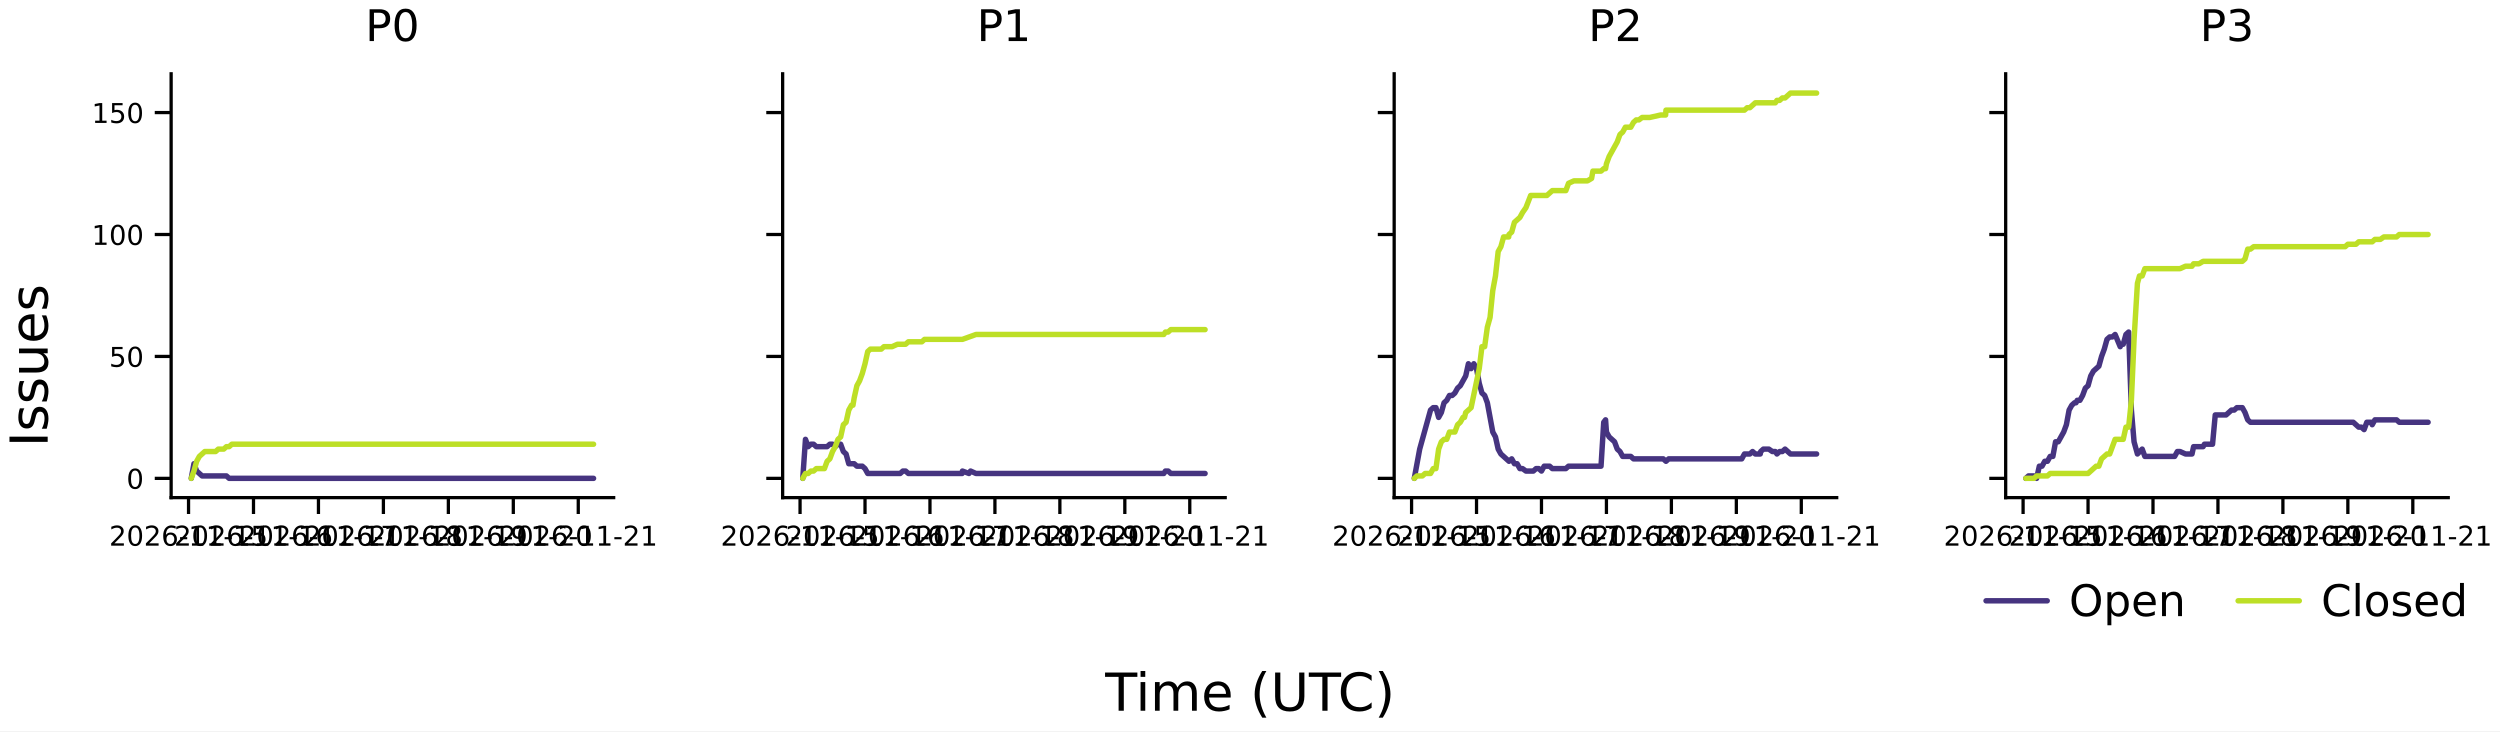
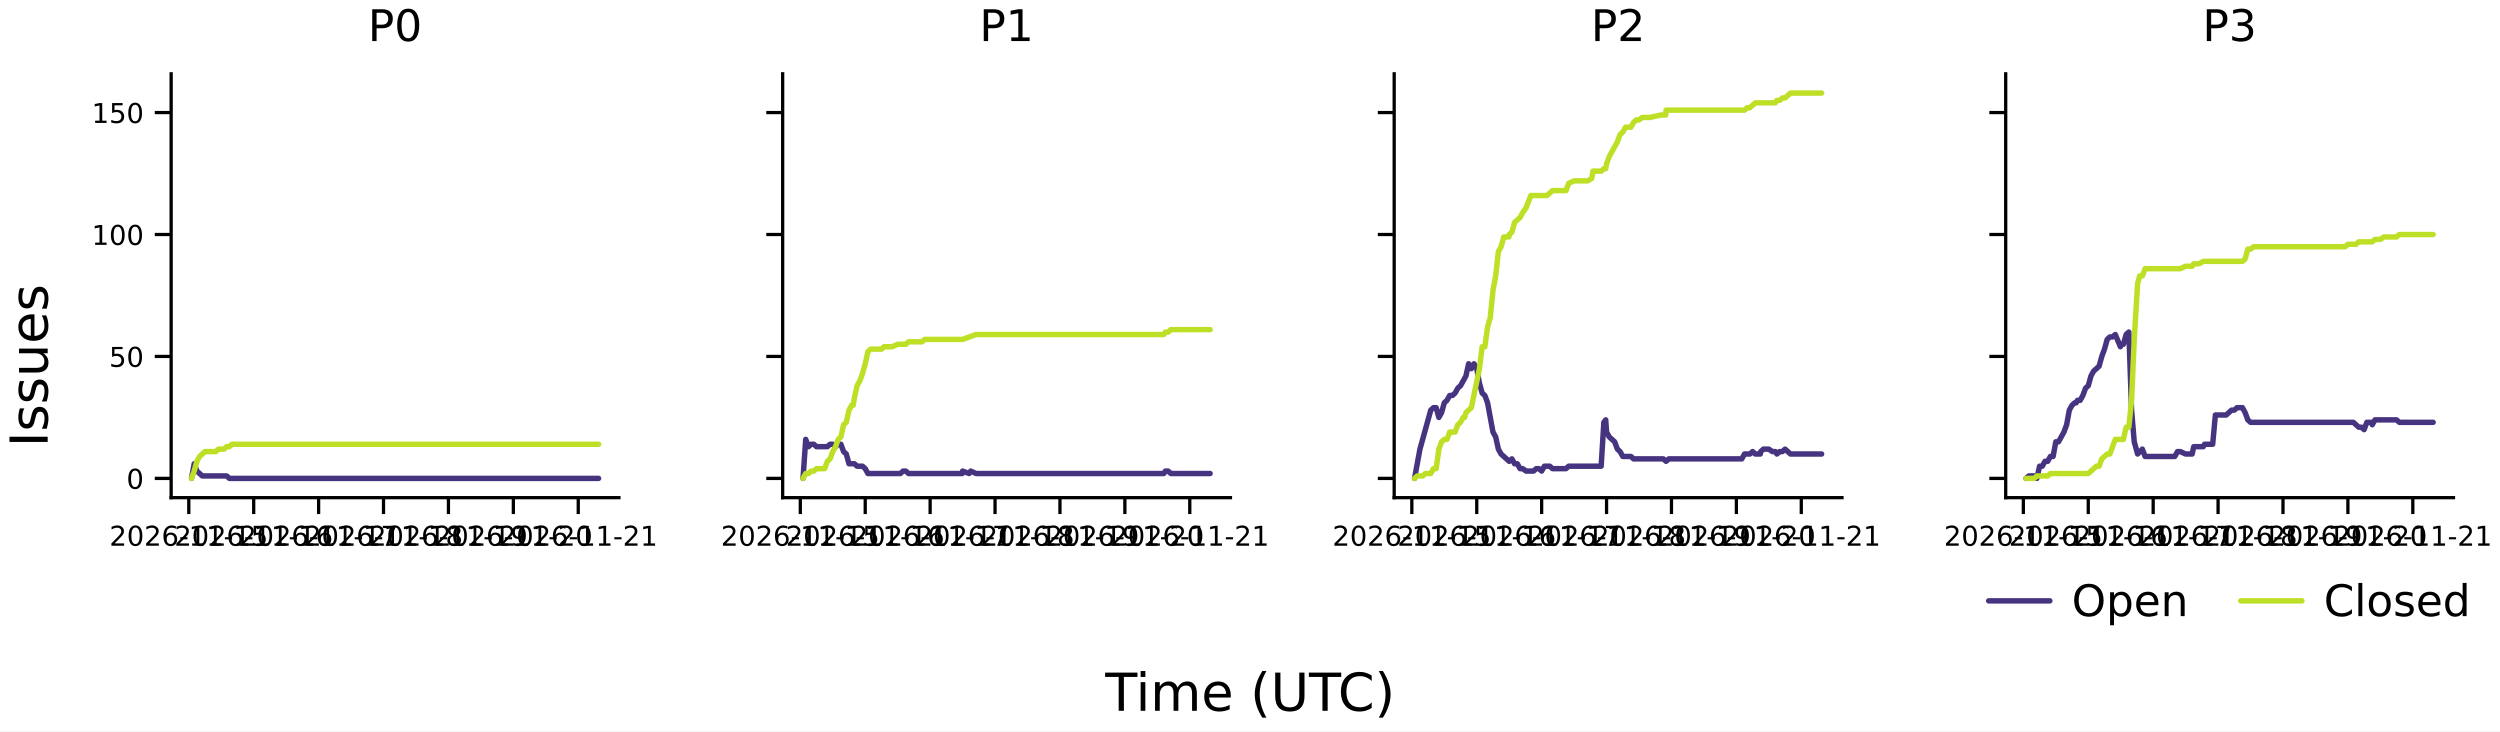
- <svg xmlns="http://www.w3.org/2000/svg" xmlns:xlink="http://www.w3.org/1999/xlink" width="457.89pt" height="133.92pt" viewBox="0 0 457.89 133.92" version="1.1">
+ <svg xmlns="http://www.w3.org/2000/svg" xmlns:xlink="http://www.w3.org/1999/xlink" width="457.856pt" height="133.92pt" viewBox="0 0 457.856 133.92" version="1.1">
  <defs>
    <style type="text/css">*{stroke-linejoin: round; stroke-linecap: butt}</style>
  </defs>
  <g id="figure_1">
    <g id="patch_1">
-       <path d="M 0 133.92  L 457.89 133.92  L 457.89 0  L 0 0  z " style="fill: #ffffff" />
+       <path d="M 0 133.92  L 457.856 133.92  L 457.856 0  L 0 0  z " style="fill: #ffffff" />
    </g>
    <g id="axes_1">
      <g id="patch_2">
-         <path d="M 31.344 91.143  L 112.397 91.143  L 112.397 13.518  L 31.344 13.518  z " style="fill: #ffffff" />
+         <path d="M 31.344 91.143  L 113.353 91.143  L 113.353 13.518  L 31.344 13.518  z " style="fill: #ffffff" />
      </g>
      <g id="matplotlib.axis_1">
        <g id="xtick_1">
          <g id="line2d_1">
            <defs>
-               <path id="mbf2e4c38ec" d="M 0 0  L 0 3  " style="stroke: #000000; stroke-width: 0.6" />
+               <path id="mbfc585e340" d="M 0 0  L 0 3  " style="stroke: #000000; stroke-width: 0.6" />
            </defs>
            <g>
-               <use xlink:href="#mbf2e4c38ec" x="34.532" y="91.143" style="stroke: #000000; stroke-width: 0.6" />
+               <use xlink:href="#mbfc585e340" x="34.576" y="91.143" style="stroke: #000000; stroke-width: 0.6" />
            </g>
          </g>
          <g id="text_1">
-             <text style="font-size: 5px; font-family: 'DejaVu Sans', sans-serif; text-anchor: middle" x="34.532" y="99.942" transform="rotate(-0 34.5323 99.94197)">2026-11-15</text>
+             <text style="font-size: 5px; font-family: 'DejaVu Sans', sans-serif; text-anchor: middle" x="34.576" y="99.942" transform="rotate(-0 34.57613 99.94197)">2026-11-15</text>
          </g>
        </g>
        <g id="xtick_2">
          <g id="line2d_2">
            <g>
-               <use xlink:href="#mbf2e4c38ec" x="46.429" y="91.143" style="stroke: #000000; stroke-width: 0.6" />
+               <use xlink:href="#mbfc585e340" x="46.464" y="91.143" style="stroke: #000000; stroke-width: 0.6" />
            </g>
          </g>
          <g id="text_2">
-             <text style="font-size: 5px; font-family: 'DejaVu Sans', sans-serif; text-anchor: middle" x="46.429" y="99.942" transform="rotate(-0 46.42893 99.94197)">2026-11-16</text>
+             <text style="font-size: 5px; font-family: 'DejaVu Sans', sans-serif; text-anchor: middle" x="46.464" y="99.942" transform="rotate(-0 46.46382 99.94197)">2026-11-16</text>
          </g>
        </g>
        <g id="xtick_3">
          <g id="line2d_3">
            <g>
-               <use xlink:href="#mbf2e4c38ec" x="58.326" y="91.143" style="stroke: #000000; stroke-width: 0.6" />
+               <use xlink:href="#mbfc585e340" x="58.352" y="91.143" style="stroke: #000000; stroke-width: 0.6" />
            </g>
          </g>
          <g id="text_3">
-             <text style="font-size: 5px; font-family: 'DejaVu Sans', sans-serif; text-anchor: middle" x="58.326" y="99.942" transform="rotate(-0 58.32556 99.94197)">2026-11-17</text>
+             <text style="font-size: 5px; font-family: 'DejaVu Sans', sans-serif; text-anchor: middle" x="58.352" y="99.942" transform="rotate(-0 58.35151 99.94197)">2026-11-17</text>
          </g>
        </g>
        <g id="xtick_4">
          <g id="line2d_4">
            <g>
-               <use xlink:href="#mbf2e4c38ec" x="70.222" y="91.143" style="stroke: #000000; stroke-width: 0.6" />
+               <use xlink:href="#mbfc585e340" x="70.239" y="91.143" style="stroke: #000000; stroke-width: 0.6" />
            </g>
          </g>
          <g id="text_4">
-             <text style="font-size: 5px; font-family: 'DejaVu Sans', sans-serif; text-anchor: middle" x="70.222" y="99.942" transform="rotate(-0 70.2222 99.94197)">2026-11-18</text>
+             <text style="font-size: 5px; font-family: 'DejaVu Sans', sans-serif; text-anchor: middle" x="70.239" y="99.942" transform="rotate(-0 70.23921 99.94197)">2026-11-18</text>
          </g>
        </g>
        <g id="xtick_5">
          <g id="line2d_5">
            <g>
-               <use xlink:href="#mbf2e4c38ec" x="82.119" y="91.143" style="stroke: #000000; stroke-width: 0.6" />
+               <use xlink:href="#mbfc585e340" x="82.127" y="91.143" style="stroke: #000000; stroke-width: 0.6" />
            </g>
          </g>
          <g id="text_5">
-             <text style="font-size: 5px; font-family: 'DejaVu Sans', sans-serif; text-anchor: middle" x="82.119" y="99.942" transform="rotate(-0 82.11883 99.94197)">2026-11-19</text>
+             <text style="font-size: 5px; font-family: 'DejaVu Sans', sans-serif; text-anchor: middle" x="82.127" y="99.942" transform="rotate(-0 82.1269 99.94197)">2026-11-19</text>
          </g>
        </g>
        <g id="xtick_6">
          <g id="line2d_6">
            <g>
-               <use xlink:href="#mbf2e4c38ec" x="94.015" y="91.143" style="stroke: #000000; stroke-width: 0.6" />
+               <use xlink:href="#mbfc585e340" x="94.015" y="91.143" style="stroke: #000000; stroke-width: 0.6" />
            </g>
          </g>
          <g id="text_6">
-             <text style="font-size: 5px; font-family: 'DejaVu Sans', sans-serif; text-anchor: middle" x="94.015" y="99.942" transform="rotate(-0 94.01547 99.94197)">2026-11-20</text>
+             <text style="font-size: 5px; font-family: 'DejaVu Sans', sans-serif; text-anchor: middle" x="94.015" y="99.942" transform="rotate(-0 94.01459 99.94197)">2026-11-20</text>
          </g>
        </g>
        <g id="xtick_7">
          <g id="line2d_7">
            <g>
-               <use xlink:href="#mbf2e4c38ec" x="105.912" y="91.143" style="stroke: #000000; stroke-width: 0.6" />
+               <use xlink:href="#mbfc585e340" x="105.902" y="91.143" style="stroke: #000000; stroke-width: 0.6" />
            </g>
          </g>
          <g id="text_7">
-             <text style="font-size: 5px; font-family: 'DejaVu Sans', sans-serif; text-anchor: middle" x="105.912" y="99.942" transform="rotate(-0 105.9121 99.94197)">2026-11-21</text>
+             <text style="font-size: 5px; font-family: 'DejaVu Sans', sans-serif; text-anchor: middle" x="105.902" y="99.942" transform="rotate(-0 105.9023 99.94197)">2026-11-21</text>
          </g>
        </g>
      </g>
      <g id="matplotlib.axis_2">
        <g id="ytick_1">
          <g id="line2d_8">
            <defs>
-               <path id="mf70bb15c49" d="M 0 0  L -3 0  " style="stroke: #000000; stroke-width: 0.6" />
+               <path id="m267199e715" d="M 0 0  L -3 0  " style="stroke: #000000; stroke-width: 0.6" />
            </defs>
            <g>
-               <use xlink:href="#mf70bb15c49" x="31.344" y="87.615" style="stroke: #000000; stroke-width: 0.6" />
+               <use xlink:href="#m267199e715" x="31.344" y="87.615" style="stroke: #000000; stroke-width: 0.6" />
            </g>
          </g>
          <g id="text_8">
            <text style="font-size: 5px; font-family: 'DejaVu Sans', sans-serif; text-anchor: end" x="26.344" y="89.514" transform="rotate(-0 26.34375 89.51415)">0</text>
          </g>
        </g>
        <g id="ytick_2">
          <g id="line2d_9">
            <g>
-               <use xlink:href="#mf70bb15c49" x="31.344" y="65.283" style="stroke: #000000; stroke-width: 0.6" />
+               <use xlink:href="#m267199e715" x="31.344" y="65.283" style="stroke: #000000; stroke-width: 0.6" />
            </g>
          </g>
          <g id="text_9">
            <text style="font-size: 5px; font-family: 'DejaVu Sans', sans-serif; text-anchor: end" x="26.344" y="67.182" transform="rotate(-0 26.34375 67.18244)">50</text>
          </g>
        </g>
        <g id="ytick_3">
          <g id="line2d_10">
            <g>
-               <use xlink:href="#mf70bb15c49" x="31.344" y="42.951" style="stroke: #000000; stroke-width: 0.6" />
+               <use xlink:href="#m267199e715" x="31.344" y="42.951" style="stroke: #000000; stroke-width: 0.6" />
            </g>
          </g>
          <g id="text_10">
            <text style="font-size: 5px; font-family: 'DejaVu Sans', sans-serif; text-anchor: end" x="26.344" y="44.851" transform="rotate(-0 26.34375 44.85073)">100</text>
          </g>
        </g>
        <g id="ytick_4">
          <g id="line2d_11">
            <g>
-               <use xlink:href="#mf70bb15c49" x="31.344" y="20.62" style="stroke: #000000; stroke-width: 0.6" />
+               <use xlink:href="#m267199e715" x="31.344" y="20.62" style="stroke: #000000; stroke-width: 0.6" />
            </g>
          </g>
          <g id="text_11">
            <text style="font-size: 5px; font-family: 'DejaVu Sans', sans-serif; text-anchor: end" x="26.344" y="22.519" transform="rotate(-0 26.34375 22.51902)">150</text>
          </g>
        </g>
      </g>
      <g id="line2d_12">
-         <path d="M 35.028 87.615  L 35.524 84.935  L 36.019 86.275  L 37.011 87.168  L 41.472 87.168  L 41.968 87.615  L 108.713 87.615  L 108.713 87.615  " clip-path="url(#pccefc25ef9)" style="fill: none; stroke: #463480; stroke-linecap: round" />
+         <path d="M 35.071 87.615  L 35.567 84.935  L 36.062 86.275  L 37.053 87.168  L 41.511 87.168  L 42.006 87.615  L 109.625 87.615  L 109.625 87.615  " clip-path="url(#pee5cbfc343)" style="fill: none; stroke: #463480; stroke-linecap: round" />
      </g>
      <g id="line2d_13">
-         <path d="M 35.028 87.615  L 35.524 86.275  L 36.019 84.488  L 36.515 83.595  L 37.506 82.702  L 39.489 82.702  L 39.985 82.255  L 40.976 82.255  L 41.472 81.808  L 41.968 81.808  L 42.463 81.362  L 108.713 81.362  L 108.713 81.362  " clip-path="url(#pccefc25ef9)" style="fill: none; stroke: #bddf26; stroke-linecap: round" />
+         <path d="M 35.071 87.615  L 35.567 86.275  L 36.062 84.488  L 36.557 83.595  L 37.548 82.702  L 39.529 82.702  L 40.025 82.255  L 41.015 82.255  L 41.511 81.808  L 42.006 81.808  L 42.501 81.362  L 109.625 81.362  L 109.625 81.362  " clip-path="url(#pee5cbfc343)" style="fill: none; stroke: #bddf26; stroke-linecap: round" />
      </g>
      <g id="patch_3">
        <path d="M 31.344 91.143  L 31.344 13.518  " style="fill: none; stroke: #000000; stroke-width: 0.6; stroke-linejoin: miter; stroke-linecap: square" />
      </g>
      <g id="patch_4">
-         <path d="M 31.344 91.143  L 112.397 91.143  " style="fill: none; stroke: #000000; stroke-width: 0.6; stroke-linejoin: miter; stroke-linecap: square" />
+         <path d="M 31.344 91.143  L 113.353 91.143  " style="fill: none; stroke: #000000; stroke-width: 0.6; stroke-linejoin: miter; stroke-linecap: square" />
      </g>
      <g id="text_12">
-         <text style="font-size: 8px; font-family: 'DejaVu Sans', sans-serif; text-anchor: middle" x="71.87" y="7.518" transform="rotate(-0 71.87038 7.518125)">P0</text>
+         <text style="font-size: 8px; font-family: 'DejaVu Sans', sans-serif; text-anchor: middle" x="72.348" y="7.518" transform="rotate(-0 72.34845 7.518125)">P0</text>
      </g>
    </g>
    <g id="axes_2">
      <g id="patch_5">
-         <path d="M 143.347 91.143  L 224.4 91.143  L 224.4 13.518  L 143.347 13.518  z " style="fill: #ffffff" />
+         <path d="M 143.339 91.143  L 225.348 91.143  L 225.348 13.518  L 143.339 13.518  z " style="fill: #ffffff" />
      </g>
      <g id="matplotlib.axis_3">
        <g id="xtick_8">
          <g id="line2d_14">
            <g>
-               <use xlink:href="#mbf2e4c38ec" x="146.535" y="91.143" style="stroke: #000000; stroke-width: 0.6" />
+               <use xlink:href="#mbfc585e340" x="146.571" y="91.143" style="stroke: #000000; stroke-width: 0.6" />
            </g>
          </g>
          <g id="text_13">
-             <text style="font-size: 5px; font-family: 'DejaVu Sans', sans-serif; text-anchor: middle" x="146.535" y="99.942" transform="rotate(-0 146.5352 99.94197)">2026-11-15</text>
+             <text style="font-size: 5px; font-family: 'DejaVu Sans', sans-serif; text-anchor: middle" x="146.571" y="99.942" transform="rotate(-0 146.5712 99.94197)">2026-11-15</text>
          </g>
        </g>
        <g id="xtick_9">
          <g id="line2d_15">
            <g>
-               <use xlink:href="#mbf2e4c38ec" x="158.432" y="91.143" style="stroke: #000000; stroke-width: 0.6" />
+               <use xlink:href="#mbfc585e340" x="158.459" y="91.143" style="stroke: #000000; stroke-width: 0.6" />
            </g>
          </g>
          <g id="text_14">
-             <text style="font-size: 5px; font-family: 'DejaVu Sans', sans-serif; text-anchor: middle" x="158.432" y="99.942" transform="rotate(-0 158.4318 99.94197)">2026-11-16</text>
+             <text style="font-size: 5px; font-family: 'DejaVu Sans', sans-serif; text-anchor: middle" x="158.459" y="99.942" transform="rotate(-0 158.4589 99.94197)">2026-11-16</text>
          </g>
        </g>
        <g id="xtick_10">
          <g id="line2d_16">
            <g>
-               <use xlink:href="#mbf2e4c38ec" x="170.328" y="91.143" style="stroke: #000000; stroke-width: 0.6" />
+               <use xlink:href="#mbfc585e340" x="170.347" y="91.143" style="stroke: #000000; stroke-width: 0.6" />
            </g>
          </g>
          <g id="text_15">
-             <text style="font-size: 5px; font-family: 'DejaVu Sans', sans-serif; text-anchor: middle" x="170.328" y="99.942" transform="rotate(-0 170.3284 99.94197)">2026-11-17</text>
+             <text style="font-size: 5px; font-family: 'DejaVu Sans', sans-serif; text-anchor: middle" x="170.347" y="99.942" transform="rotate(-0 170.3466 99.94197)">2026-11-17</text>
          </g>
        </g>
        <g id="xtick_11">
          <g id="line2d_17">
            <g>
-               <use xlink:href="#mbf2e4c38ec" x="182.225" y="91.143" style="stroke: #000000; stroke-width: 0.6" />
+               <use xlink:href="#mbfc585e340" x="182.234" y="91.143" style="stroke: #000000; stroke-width: 0.6" />
            </g>
          </g>
          <g id="text_16">
-             <text style="font-size: 5px; font-family: 'DejaVu Sans', sans-serif; text-anchor: middle" x="182.225" y="99.942" transform="rotate(-0 182.2251 99.94197)">2026-11-18</text>
+             <text style="font-size: 5px; font-family: 'DejaVu Sans', sans-serif; text-anchor: middle" x="182.234" y="99.942" transform="rotate(-0 182.2343 99.94197)">2026-11-18</text>
          </g>
        </g>
        <g id="xtick_12">
          <g id="line2d_18">
            <g>
-               <use xlink:href="#mbf2e4c38ec" x="194.122" y="91.143" style="stroke: #000000; stroke-width: 0.6" />
+               <use xlink:href="#mbfc585e340" x="194.122" y="91.143" style="stroke: #000000; stroke-width: 0.6" />
            </g>
          </g>
          <g id="text_17">
-             <text style="font-size: 5px; font-family: 'DejaVu Sans', sans-serif; text-anchor: middle" x="194.122" y="99.942" transform="rotate(-0 194.1217 99.94197)">2026-11-19</text>
+             <text style="font-size: 5px; font-family: 'DejaVu Sans', sans-serif; text-anchor: middle" x="194.122" y="99.942" transform="rotate(-0 194.122 99.94197)">2026-11-19</text>
          </g>
        </g>
        <g id="xtick_13">
          <g id="line2d_19">
            <g>
-               <use xlink:href="#mbf2e4c38ec" x="206.018" y="91.143" style="stroke: #000000; stroke-width: 0.6" />
+               <use xlink:href="#mbfc585e340" x="206.01" y="91.143" style="stroke: #000000; stroke-width: 0.6" />
            </g>
          </g>
          <g id="text_18">
-             <text style="font-size: 5px; font-family: 'DejaVu Sans', sans-serif; text-anchor: middle" x="206.018" y="99.942" transform="rotate(-0 206.0183 99.94197)">2026-11-20</text>
+             <text style="font-size: 5px; font-family: 'DejaVu Sans', sans-serif; text-anchor: middle" x="206.01" y="99.942" transform="rotate(-0 206.0097 99.94197)">2026-11-20</text>
          </g>
        </g>
        <g id="xtick_14">
          <g id="line2d_20">
            <g>
-               <use xlink:href="#mbf2e4c38ec" x="217.915" y="91.143" style="stroke: #000000; stroke-width: 0.6" />
+               <use xlink:href="#mbfc585e340" x="217.897" y="91.143" style="stroke: #000000; stroke-width: 0.6" />
            </g>
          </g>
          <g id="text_19">
-             <text style="font-size: 5px; font-family: 'DejaVu Sans', sans-serif; text-anchor: middle" x="217.915" y="99.942" transform="rotate(-0 217.915 99.94197)">2026-11-21</text>
+             <text style="font-size: 5px; font-family: 'DejaVu Sans', sans-serif; text-anchor: middle" x="217.897" y="99.942" transform="rotate(-0 217.8974 99.94197)">2026-11-21</text>
          </g>
        </g>
      </g>
      <g id="matplotlib.axis_4">
        <g id="ytick_5">
          <g id="line2d_21">
            <g>
-               <use xlink:href="#mf70bb15c49" x="143.347" y="87.615" style="stroke: #000000; stroke-width: 0.6" />
+               <use xlink:href="#m267199e715" x="143.339" y="87.615" style="stroke: #000000; stroke-width: 0.6" />
            </g>
          </g>
        </g>
        <g id="ytick_6">
          <g id="line2d_22">
            <g>
-               <use xlink:href="#mf70bb15c49" x="143.347" y="65.283" style="stroke: #000000; stroke-width: 0.6" />
+               <use xlink:href="#m267199e715" x="143.339" y="65.283" style="stroke: #000000; stroke-width: 0.6" />
            </g>
          </g>
        </g>
        <g id="ytick_7">
          <g id="line2d_23">
            <g>
-               <use xlink:href="#mf70bb15c49" x="143.347" y="42.951" style="stroke: #000000; stroke-width: 0.6" />
+               <use xlink:href="#m267199e715" x="143.339" y="42.951" style="stroke: #000000; stroke-width: 0.6" />
            </g>
          </g>
        </g>
        <g id="ytick_8">
          <g id="line2d_24">
            <g>
-               <use xlink:href="#mf70bb15c49" x="143.347" y="20.62" style="stroke: #000000; stroke-width: 0.6" />
+               <use xlink:href="#m267199e715" x="143.339" y="20.62" style="stroke: #000000; stroke-width: 0.6" />
            </g>
          </g>
        </g>
      </g>
      <g id="line2d_25">
-         <path d="M 147.031 87.615  L 147.527 80.469  L 148.022 81.808  L 148.518 81.362  L 149.014 81.362  L 149.509 81.808  L 151.492 81.808  L 151.988 81.362  L 152.483 81.362  L 152.979 81.808  L 153.475 81.362  L 153.971 81.362  L 154.466 82.702  L 154.962 83.148  L 155.458 84.935  L 156.449 84.935  L 156.945 85.382  L 157.936 85.382  L 158.432 85.828  L 158.928 86.721  L 164.876 86.721  L 165.372 86.275  L 165.867 86.275  L 166.371 86.721  L 176.219 86.721  L 176.277 86.275  L 177.475 86.721  L 177.764 86.275  L 178.755 86.721  L 213.156 86.721  L 213.454 86.275  L 213.949 86.275  L 214.445 86.721  L 220.716 86.721  L 220.716 86.721  " clip-path="url(#pcc3d570d93)" style="fill: none; stroke: #463480; stroke-linecap: round" />
+         <path d="M 147.067 87.615  L 147.562 80.469  L 148.057 81.808  L 148.552 81.362  L 149.048 81.362  L 149.543 81.808  L 151.524 81.808  L 152.02 81.362  L 152.515 81.362  L 153.01 81.808  L 153.506 81.362  L 154.001 81.362  L 154.496 82.702  L 154.992 83.148  L 155.487 84.935  L 156.478 84.935  L 156.973 85.382  L 157.964 85.382  L 158.459 85.828  L 158.954 86.721  L 164.898 86.721  L 165.393 86.275  L 165.889 86.275  L 166.392 86.721  L 176.233 86.721  L 176.29 86.275  L 177.487 86.721  L 177.776 86.275  L 178.767 86.721  L 213.142 86.721  L 213.439 86.275  L 213.935 86.275  L 214.43 86.721  L 221.621 86.721  L 221.621 86.721  " clip-path="url(#p08876ff155)" style="fill: none; stroke: #463480; stroke-linecap: round" />
      </g>
      <g id="line2d_26">
-         <path d="M 147.031 87.615  L 147.527 86.721  L 148.022 86.721  L 148.518 86.275  L 149.014 86.275  L 149.509 85.828  L 150.996 85.828  L 151.492 84.488  L 151.988 84.042  L 152.483 82.702  L 152.979 81.808  L 153.475 80.469  L 153.971 80.022  L 154.466 77.789  L 154.962 77.342  L 155.458 75.109  L 155.953 74.216  L 156.226 74.216  L 156.449 72.876  L 156.945 70.643  L 157.44 69.749  L 157.936 68.409  L 158.432 66.623  L 158.928 64.39  L 159.423 63.943  L 161.406 63.943  L 161.902 63.496  L 163.389 63.496  L 164.38 63.05  L 165.867 63.05  L 166.371 62.603  L 168.841 62.603  L 169.337 62.157  L 176.277 62.157  L 178.755 61.263  L 213.156 61.263  L 213.454 60.817  L 213.949 60.817  L 214.445 60.37  L 220.716 60.37  L 220.716 60.37  " clip-path="url(#pcc3d570d93)" style="fill: none; stroke: #bddf26; stroke-linecap: round" />
+         <path d="M 147.067 87.615  L 147.562 86.721  L 148.057 86.721  L 148.552 86.275  L 149.048 86.275  L 149.543 85.828  L 151.029 85.828  L 151.524 84.488  L 152.02 84.042  L 152.515 82.702  L 153.01 81.808  L 153.506 80.469  L 154.001 80.022  L 154.496 77.789  L 154.992 77.342  L 155.487 75.109  L 155.982 74.216  L 156.255 74.216  L 156.478 72.876  L 156.973 70.643  L 157.468 69.749  L 157.964 68.409  L 158.459 66.623  L 158.954 64.39  L 159.45 63.943  L 161.431 63.943  L 161.926 63.496  L 163.412 63.496  L 164.403 63.05  L 165.889 63.05  L 166.392 62.603  L 168.861 62.603  L 169.356 62.157  L 176.29 62.157  L 178.767 61.263  L 213.142 61.263  L 213.439 60.817  L 213.935 60.817  L 214.43 60.37  L 221.621 60.37  L 221.621 60.37  " clip-path="url(#p08876ff155)" style="fill: none; stroke: #bddf26; stroke-linecap: round" />
      </g>
      <g id="patch_6">
-         <path d="M 143.347 91.143  L 143.347 13.518  " style="fill: none; stroke: #000000; stroke-width: 0.6; stroke-linejoin: miter; stroke-linecap: square" />
+         <path d="M 143.339 91.143  L 143.339 13.518  " style="fill: none; stroke: #000000; stroke-width: 0.6; stroke-linejoin: miter; stroke-linecap: square" />
      </g>
      <g id="patch_7">
-         <path d="M 143.347 91.143  L 224.4 91.143  " style="fill: none; stroke: #000000; stroke-width: 0.6; stroke-linejoin: miter; stroke-linecap: square" />
+         <path d="M 143.339 91.143  L 225.348 91.143  " style="fill: none; stroke: #000000; stroke-width: 0.6; stroke-linejoin: miter; stroke-linecap: square" />
      </g>
      <g id="text_20">
-         <text style="font-size: 8px; font-family: 'DejaVu Sans', sans-serif; text-anchor: middle" x="183.873" y="7.518" transform="rotate(-0 183.8733 7.518125)">P1</text>
+         <text style="font-size: 8px; font-family: 'DejaVu Sans', sans-serif; text-anchor: middle" x="184.344" y="7.518" transform="rotate(-0 184.3435 7.518125)">P1</text>
      </g>
    </g>
    <g id="axes_3">
      <g id="patch_8">
-         <path d="M 255.35 91.143  L 336.403 91.143  L 336.403 13.518  L 255.35 13.518  z " style="fill: #ffffff" />
+         <path d="M 255.334 91.143  L 337.343 91.143  L 337.343 13.518  L 255.334 13.518  z " style="fill: #ffffff" />
      </g>
      <g id="matplotlib.axis_5">
        <g id="xtick_15">
          <g id="line2d_27">
            <g>
-               <use xlink:href="#mbf2e4c38ec" x="258.538" y="91.143" style="stroke: #000000; stroke-width: 0.6" />
+               <use xlink:href="#mbfc585e340" x="258.566" y="91.143" style="stroke: #000000; stroke-width: 0.6" />
            </g>
          </g>
          <g id="text_21">
-             <text style="font-size: 5px; font-family: 'DejaVu Sans', sans-serif; text-anchor: middle" x="258.538" y="99.942" transform="rotate(-0 258.5381 99.94197)">2026-11-15</text>
+             <text style="font-size: 5px; font-family: 'DejaVu Sans', sans-serif; text-anchor: middle" x="258.566" y="99.942" transform="rotate(-0 258.5663 99.94197)">2026-11-15</text>
          </g>
        </g>
        <g id="xtick_16">
          <g id="line2d_28">
            <g>
-               <use xlink:href="#mbf2e4c38ec" x="270.435" y="91.143" style="stroke: #000000; stroke-width: 0.6" />
+               <use xlink:href="#mbfc585e340" x="270.454" y="91.143" style="stroke: #000000; stroke-width: 0.6" />
            </g>
          </g>
          <g id="text_22">
-             <text style="font-size: 5px; font-family: 'DejaVu Sans', sans-serif; text-anchor: middle" x="270.435" y="99.942" transform="rotate(-0 270.4347 99.94197)">2026-11-16</text>
+             <text style="font-size: 5px; font-family: 'DejaVu Sans', sans-serif; text-anchor: middle" x="270.454" y="99.942" transform="rotate(-0 270.454 99.94197)">2026-11-16</text>
          </g>
        </g>
        <g id="xtick_17">
          <g id="line2d_29">
            <g>
-               <use xlink:href="#mbf2e4c38ec" x="282.331" y="91.143" style="stroke: #000000; stroke-width: 0.6" />
+               <use xlink:href="#mbfc585e340" x="282.342" y="91.143" style="stroke: #000000; stroke-width: 0.6" />
            </g>
          </g>
          <g id="text_23">
-             <text style="font-size: 5px; font-family: 'DejaVu Sans', sans-serif; text-anchor: middle" x="282.331" y="99.942" transform="rotate(-0 282.3313 99.94197)">2026-11-17</text>
+             <text style="font-size: 5px; font-family: 'DejaVu Sans', sans-serif; text-anchor: middle" x="282.342" y="99.942" transform="rotate(-0 282.3417 99.94197)">2026-11-17</text>
          </g>
        </g>
        <g id="xtick_18">
          <g id="line2d_30">
            <g>
-               <use xlink:href="#mbf2e4c38ec" x="294.228" y="91.143" style="stroke: #000000; stroke-width: 0.6" />
+               <use xlink:href="#mbfc585e340" x="294.229" y="91.143" style="stroke: #000000; stroke-width: 0.6" />
            </g>
          </g>
          <g id="text_24">
-             <text style="font-size: 5px; font-family: 'DejaVu Sans', sans-serif; text-anchor: middle" x="294.228" y="99.942" transform="rotate(-0 294.228 99.94197)">2026-11-18</text>
+             <text style="font-size: 5px; font-family: 'DejaVu Sans', sans-serif; text-anchor: middle" x="294.229" y="99.942" transform="rotate(-0 294.2294 99.94197)">2026-11-18</text>
          </g>
        </g>
        <g id="xtick_19">
          <g id="line2d_31">
            <g>
-               <use xlink:href="#mbf2e4c38ec" x="306.125" y="91.143" style="stroke: #000000; stroke-width: 0.6" />
+               <use xlink:href="#mbfc585e340" x="306.117" y="91.143" style="stroke: #000000; stroke-width: 0.6" />
            </g>
          </g>
          <g id="text_25">
-             <text style="font-size: 5px; font-family: 'DejaVu Sans', sans-serif; text-anchor: middle" x="306.125" y="99.942" transform="rotate(-0 306.1246 99.94197)">2026-11-19</text>
+             <text style="font-size: 5px; font-family: 'DejaVu Sans', sans-serif; text-anchor: middle" x="306.117" y="99.942" transform="rotate(-0 306.1171 99.94197)">2026-11-19</text>
          </g>
        </g>
        <g id="xtick_20">
          <g id="line2d_32">
            <g>
-               <use xlink:href="#mbf2e4c38ec" x="318.021" y="91.143" style="stroke: #000000; stroke-width: 0.6" />
+               <use xlink:href="#mbfc585e340" x="318.005" y="91.143" style="stroke: #000000; stroke-width: 0.6" />
            </g>
          </g>
          <g id="text_26">
-             <text style="font-size: 5px; font-family: 'DejaVu Sans', sans-serif; text-anchor: middle" x="318.021" y="99.942" transform="rotate(-0 318.0212 99.94197)">2026-11-20</text>
+             <text style="font-size: 5px; font-family: 'DejaVu Sans', sans-serif; text-anchor: middle" x="318.005" y="99.942" transform="rotate(-0 318.0048 99.94197)">2026-11-20</text>
          </g>
        </g>
        <g id="xtick_21">
          <g id="line2d_33">
            <g>
-               <use xlink:href="#mbf2e4c38ec" x="329.918" y="91.143" style="stroke: #000000; stroke-width: 0.6" />
+               <use xlink:href="#mbfc585e340" x="329.892" y="91.143" style="stroke: #000000; stroke-width: 0.6" />
            </g>
          </g>
          <g id="text_27">
-             <text style="font-size: 5px; font-family: 'DejaVu Sans', sans-serif; text-anchor: middle" x="329.918" y="99.942" transform="rotate(-0 329.9179 99.94197)">2026-11-21</text>
+             <text style="font-size: 5px; font-family: 'DejaVu Sans', sans-serif; text-anchor: middle" x="329.892" y="99.942" transform="rotate(-0 329.8925 99.94197)">2026-11-21</text>
          </g>
        </g>
      </g>
      <g id="matplotlib.axis_6">
        <g id="ytick_9">
          <g id="line2d_34">
            <g>
-               <use xlink:href="#mf70bb15c49" x="255.35" y="87.615" style="stroke: #000000; stroke-width: 0.6" />
+               <use xlink:href="#m267199e715" x="255.334" y="87.615" style="stroke: #000000; stroke-width: 0.6" />
            </g>
          </g>
        </g>
        <g id="ytick_10">
          <g id="line2d_35">
            <g>
-               <use xlink:href="#mf70bb15c49" x="255.35" y="65.283" style="stroke: #000000; stroke-width: 0.6" />
+               <use xlink:href="#m267199e715" x="255.334" y="65.283" style="stroke: #000000; stroke-width: 0.6" />
            </g>
          </g>
        </g>
        <g id="ytick_11">
          <g id="line2d_36">
            <g>
-               <use xlink:href="#mf70bb15c49" x="255.35" y="42.951" style="stroke: #000000; stroke-width: 0.6" />
+               <use xlink:href="#m267199e715" x="255.334" y="42.951" style="stroke: #000000; stroke-width: 0.6" />
            </g>
          </g>
        </g>
        <g id="ytick_12">
          <g id="line2d_37">
            <g>
-               <use xlink:href="#mf70bb15c49" x="255.35" y="20.62" style="stroke: #000000; stroke-width: 0.6" />
+               <use xlink:href="#m267199e715" x="255.334" y="20.62" style="stroke: #000000; stroke-width: 0.6" />
            </g>
          </g>
        </g>
      </g>
      <g id="line2d_38">
-         <path d="M 259.034 87.615  L 260.025 82.255  L 262.008 75.109  L 262.504 74.662  L 262.999 74.662  L 263.495 76.449  L 263.991 75.556  L 264.486 73.769  L 264.982 73.322  L 265.478 72.429  L 265.973 72.429  L 266.469 71.983  L 266.965 71.089  L 267.461 70.643  L 268.452 68.856  L 268.948 66.623  L 269.443 67.516  L 269.939 66.623  L 270.435 67.516  L 270.93 70.196  L 271.426 71.983  L 271.922 72.429  L 272.417 73.769  L 273.409 79.129  L 273.905 80.022  L 274.4 82.255  L 274.896 83.148  L 276.383 84.488  L 276.879 84.042  L 277.374 84.935  L 277.87 84.935  L 278.374 85.828  L 278.861 85.828  L 279.481 86.275  L 280.844 86.275  L 281.34 85.828  L 281.836 85.828  L 282.331 86.275  L 282.827 85.382  L 283.818 85.382  L 284.314 85.828  L 286.793 85.828  L 287.288 85.382  L 293.237 85.382  L 293.732 77.342  L 294.071 76.896  L 294.228 79.129  L 294.724 80.022  L 295.715 80.915  L 296.211 82.255  L 296.706 82.702  L 297.202 83.595  L 298.689 83.595  L 299.185 84.042  L 304.638 84.042  L 305.133 84.488  L 305.629 84.042  L 319.013 84.042  L 319.508 83.148  L 320.5 83.148  L 320.995 82.702  L 321.491 83.148  L 322.4 83.148  L 322.482 82.702  L 322.978 82.255  L 323.97 82.255  L 324.614 82.702  L 325.159 82.702  L 325.457 83.148  L 325.952 82.702  L 326.448 82.702  L 326.944 82.255  L 327.935 83.148  L 332.719 83.148  L 332.719 83.148  " clip-path="url(#pe0ff9082cc)" style="fill: none; stroke: #463480; stroke-linecap: round" />
+         <path d="M 259.062 87.615  L 260.052 82.255  L 262.034 75.109  L 262.529 74.662  L 263.024 74.662  L 263.52 76.449  L 264.015 75.556  L 264.51 73.769  L 265.005 73.322  L 265.501 72.429  L 265.996 72.429  L 266.491 71.983  L 266.987 71.089  L 267.482 70.643  L 268.473 68.856  L 268.968 66.623  L 269.463 67.516  L 269.959 66.623  L 270.454 67.516  L 270.949 70.196  L 271.445 71.983  L 271.94 72.429  L 272.435 73.769  L 273.426 79.129  L 273.921 80.022  L 274.417 82.255  L 274.912 83.148  L 276.398 84.488  L 276.893 84.042  L 277.388 84.935  L 277.884 84.935  L 278.387 85.828  L 278.874 85.828  L 279.494 86.275  L 280.856 86.275  L 281.351 85.828  L 281.846 85.828  L 282.342 86.275  L 282.837 85.382  L 283.828 85.382  L 284.323 85.828  L 286.8 85.828  L 287.295 85.382  L 293.239 85.382  L 293.734 77.342  L 294.073 76.896  L 294.229 79.129  L 294.725 80.022  L 295.715 80.915  L 296.211 82.255  L 296.706 82.702  L 297.201 83.595  L 298.687 83.595  L 299.183 84.042  L 304.631 84.042  L 305.126 84.488  L 305.622 84.042  L 318.995 84.042  L 319.491 83.148  L 320.481 83.148  L 320.977 82.702  L 321.472 83.148  L 322.38 83.148  L 322.463 82.702  L 322.958 82.255  L 323.949 82.255  L 324.593 82.702  L 325.137 82.702  L 325.435 83.148  L 325.93 82.702  L 326.425 82.702  L 326.921 82.255  L 327.911 83.148  L 333.616 83.148  L 333.616 83.148  " clip-path="url(#p3e09fc775c)" style="fill: none; stroke: #463480; stroke-linecap: round" />
      </g>
      <g id="line2d_39">
-         <path d="M 259.034 87.615  L 259.529 87.168  L 260.521 87.168  L 261.017 86.721  L 262.008 86.721  L 262.504 85.828  L 262.999 85.828  L 263.495 82.255  L 263.991 80.915  L 264.486 80.469  L 264.982 80.469  L 265.478 79.129  L 266.469 79.129  L 266.965 77.789  L 267.461 77.342  L 267.956 76.449  L 268.229 76.449  L 268.452 75.556  L 269.443 74.662  L 270.93 67.516  L 271.426 63.496  L 271.922 63.496  L 272.417 59.923  L 272.913 58.137  L 273.409 53.224  L 273.905 50.544  L 274.4 46.078  L 274.896 45.184  L 275.392 43.398  L 276.325 43.398  L 276.383 42.951  L 276.879 42.505  L 277.374 40.718  L 278.374 39.825  L 278.861 38.932  L 279.481 38.038  L 280.349 35.805  L 283.323 35.805  L 284.314 34.912  L 286.793 34.912  L 287.288 33.572  L 288.28 33.125  L 290.758 33.125  L 291.51 32.679  L 291.749 31.339  L 293.237 31.339  L 293.732 30.892  L 294.071 30.892  L 294.228 29.999  L 294.724 28.659  L 296.211 25.979  L 296.706 24.639  L 297.202 24.193  L 297.698 23.299  L 298.689 23.299  L 299.185 22.406  L 299.681 21.96  L 300.176 21.96  L 300.771 21.513  L 302.159 21.513  L 304.142 21.066  L 305.067 21.066  L 305.133 20.173  L 319.508 20.173  L 320.004 19.726  L 320.5 19.726  L 321.491 18.833  L 325.159 18.833  L 325.457 18.386  L 325.952 18.386  L 326.448 17.94  L 326.944 17.94  L 327.935 17.047  L 332.719 17.047  L 332.719 17.047  " clip-path="url(#pe0ff9082cc)" style="fill: none; stroke: #bddf26; stroke-linecap: round" />
+         <path d="M 259.062 87.615  L 259.557 87.168  L 260.548 87.168  L 261.043 86.721  L 262.034 86.721  L 262.529 85.828  L 263.024 85.828  L 263.52 82.255  L 264.015 80.915  L 264.51 80.469  L 265.005 80.469  L 265.501 79.129  L 266.491 79.129  L 266.987 77.789  L 267.482 77.342  L 267.977 76.449  L 268.25 76.449  L 268.473 75.556  L 269.463 74.662  L 270.949 67.516  L 271.445 63.496  L 271.94 63.496  L 272.435 59.923  L 272.931 58.137  L 273.426 53.224  L 273.921 50.544  L 274.417 46.078  L 274.912 45.184  L 275.407 43.398  L 276.34 43.398  L 276.398 42.951  L 276.893 42.505  L 277.388 40.718  L 278.387 39.825  L 278.874 38.932  L 279.494 38.038  L 280.36 35.805  L 283.332 35.805  L 284.323 34.912  L 286.8 34.912  L 287.295 33.572  L 288.286 33.125  L 290.762 33.125  L 291.513 32.679  L 291.753 31.339  L 293.239 31.339  L 293.734 30.892  L 294.073 30.892  L 294.229 29.999  L 294.725 28.659  L 296.211 25.979  L 296.706 24.639  L 297.201 24.193  L 297.697 23.299  L 298.687 23.299  L 299.183 22.406  L 299.678 21.96  L 300.173 21.96  L 300.768 21.513  L 302.155 21.513  L 304.136 21.066  L 305.06 21.066  L 305.126 20.173  L 319.491 20.173  L 319.986 19.726  L 320.481 19.726  L 321.472 18.833  L 325.137 18.833  L 325.435 18.386  L 325.93 18.386  L 326.425 17.94  L 326.921 17.94  L 327.911 17.047  L 333.616 17.047  L 333.616 17.047  " clip-path="url(#p3e09fc775c)" style="fill: none; stroke: #bddf26; stroke-linecap: round" />
      </g>
      <g id="patch_9">
-         <path d="M 255.35 91.143  L 255.35 13.518  " style="fill: none; stroke: #000000; stroke-width: 0.6; stroke-linejoin: miter; stroke-linecap: square" />
+         <path d="M 255.334 91.143  L 255.334 13.518  " style="fill: none; stroke: #000000; stroke-width: 0.6; stroke-linejoin: miter; stroke-linecap: square" />
      </g>
      <g id="patch_10">
-         <path d="M 255.35 91.143  L 336.403 91.143  " style="fill: none; stroke: #000000; stroke-width: 0.6; stroke-linejoin: miter; stroke-linecap: square" />
+         <path d="M 255.334 91.143  L 337.343 91.143  " style="fill: none; stroke: #000000; stroke-width: 0.6; stroke-linejoin: miter; stroke-linecap: square" />
      </g>
      <g id="text_28">
-         <text style="font-size: 8px; font-family: 'DejaVu Sans', sans-serif; text-anchor: middle" x="295.876" y="7.518" transform="rotate(-0 295.8761 7.518125)">P2</text>
+         <text style="font-size: 8px; font-family: 'DejaVu Sans', sans-serif; text-anchor: middle" x="296.339" y="7.518" transform="rotate(-0 296.3386 7.518125)">P2</text>
      </g>
    </g>
    <g id="axes_4">
      <g id="patch_11">
-         <path d="M 367.352 91.143  L 448.406 91.143  L 448.406 13.518  L 367.352 13.518  z " style="fill: #ffffff" />
+         <path d="M 367.329 91.143  L 449.338 91.143  L 449.338 13.518  L 367.329 13.518  z " style="fill: #ffffff" />
      </g>
      <g id="matplotlib.axis_7">
        <g id="xtick_22">
          <g id="line2d_40">
            <g>
-               <use xlink:href="#mbf2e4c38ec" x="370.541" y="91.143" style="stroke: #000000; stroke-width: 0.6" />
+               <use xlink:href="#mbfc585e340" x="370.561" y="91.143" style="stroke: #000000; stroke-width: 0.6" />
            </g>
          </g>
          <g id="text_29">
-             <text style="font-size: 5px; font-family: 'DejaVu Sans', sans-serif; text-anchor: middle" x="370.541" y="99.942" transform="rotate(-0 370.5409 99.94197)">2026-11-15</text>
+             <text style="font-size: 5px; font-family: 'DejaVu Sans', sans-serif; text-anchor: middle" x="370.561" y="99.942" transform="rotate(-0 370.5614 99.94197)">2026-11-15</text>
          </g>
        </g>
        <g id="xtick_23">
          <g id="line2d_41">
            <g>
-               <use xlink:href="#mbf2e4c38ec" x="382.438" y="91.143" style="stroke: #000000; stroke-width: 0.6" />
+               <use xlink:href="#mbfc585e340" x="382.449" y="91.143" style="stroke: #000000; stroke-width: 0.6" />
            </g>
          </g>
          <g id="text_30">
-             <text style="font-size: 5px; font-family: 'DejaVu Sans', sans-serif; text-anchor: middle" x="382.438" y="99.942" transform="rotate(-0 382.4376 99.94197)">2026-11-16</text>
+             <text style="font-size: 5px; font-family: 'DejaVu Sans', sans-serif; text-anchor: middle" x="382.449" y="99.942" transform="rotate(-0 382.4491 99.94197)">2026-11-16</text>
          </g>
        </g>
        <g id="xtick_24">
          <g id="line2d_42">
            <g>
-               <use xlink:href="#mbf2e4c38ec" x="394.334" y="91.143" style="stroke: #000000; stroke-width: 0.6" />
+               <use xlink:href="#mbfc585e340" x="394.337" y="91.143" style="stroke: #000000; stroke-width: 0.6" />
            </g>
          </g>
          <g id="text_31">
-             <text style="font-size: 5px; font-family: 'DejaVu Sans', sans-serif; text-anchor: middle" x="394.334" y="99.942" transform="rotate(-0 394.3342 99.94197)">2026-11-17</text>
+             <text style="font-size: 5px; font-family: 'DejaVu Sans', sans-serif; text-anchor: middle" x="394.337" y="99.942" transform="rotate(-0 394.3368 99.94197)">2026-11-17</text>
          </g>
        </g>
        <g id="xtick_25">
          <g id="line2d_43">
            <g>
-               <use xlink:href="#mbf2e4c38ec" x="406.231" y="91.143" style="stroke: #000000; stroke-width: 0.6" />
+               <use xlink:href="#mbfc585e340" x="406.224" y="91.143" style="stroke: #000000; stroke-width: 0.6" />
            </g>
          </g>
          <g id="text_32">
-             <text style="font-size: 5px; font-family: 'DejaVu Sans', sans-serif; text-anchor: middle" x="406.231" y="99.942" transform="rotate(-0 406.2308 99.94197)">2026-11-18</text>
+             <text style="font-size: 5px; font-family: 'DejaVu Sans', sans-serif; text-anchor: middle" x="406.224" y="99.942" transform="rotate(-0 406.2245 99.94197)">2026-11-18</text>
          </g>
        </g>
        <g id="xtick_26">
          <g id="line2d_44">
            <g>
-               <use xlink:href="#mbf2e4c38ec" x="418.127" y="91.143" style="stroke: #000000; stroke-width: 0.6" />
+               <use xlink:href="#mbfc585e340" x="418.112" y="91.143" style="stroke: #000000; stroke-width: 0.6" />
            </g>
          </g>
          <g id="text_33">
-             <text style="font-size: 5px; font-family: 'DejaVu Sans', sans-serif; text-anchor: middle" x="418.127" y="99.942" transform="rotate(-0 418.1275 99.94197)">2026-11-19</text>
+             <text style="font-size: 5px; font-family: 'DejaVu Sans', sans-serif; text-anchor: middle" x="418.112" y="99.942" transform="rotate(-0 418.1122 99.94197)">2026-11-19</text>
          </g>
        </g>
        <g id="xtick_27">
          <g id="line2d_45">
            <g>
-               <use xlink:href="#mbf2e4c38ec" x="430.024" y="91.143" style="stroke: #000000; stroke-width: 0.6" />
+               <use xlink:href="#mbfc585e340" x="430" y="91.143" style="stroke: #000000; stroke-width: 0.6" />
            </g>
          </g>
          <g id="text_34">
-             <text style="font-size: 5px; font-family: 'DejaVu Sans', sans-serif; text-anchor: middle" x="430.024" y="99.942" transform="rotate(-0 430.0241 99.94197)">2026-11-20</text>
+             <text style="font-size: 5px; font-family: 'DejaVu Sans', sans-serif; text-anchor: middle" x="430" y="99.942" transform="rotate(-0 429.9999 99.94197)">2026-11-20</text>
          </g>
        </g>
        <g id="xtick_28">
          <g id="line2d_46">
            <g>
-               <use xlink:href="#mbf2e4c38ec" x="441.921" y="91.143" style="stroke: #000000; stroke-width: 0.6" />
+               <use xlink:href="#mbfc585e340" x="441.888" y="91.143" style="stroke: #000000; stroke-width: 0.6" />
            </g>
          </g>
          <g id="text_35">
-             <text style="font-size: 5px; font-family: 'DejaVu Sans', sans-serif; text-anchor: middle" x="441.921" y="99.942" transform="rotate(-0 441.9207 99.94197)">2026-11-21</text>
+             <text style="font-size: 5px; font-family: 'DejaVu Sans', sans-serif; text-anchor: middle" x="441.888" y="99.942" transform="rotate(-0 441.8875 99.94197)">2026-11-21</text>
          </g>
        </g>
      </g>
      <g id="matplotlib.axis_8">
        <g id="ytick_13">
          <g id="line2d_47">
            <g>
-               <use xlink:href="#mf70bb15c49" x="367.352" y="87.615" style="stroke: #000000; stroke-width: 0.6" />
+               <use xlink:href="#m267199e715" x="367.329" y="87.615" style="stroke: #000000; stroke-width: 0.6" />
            </g>
          </g>
        </g>
        <g id="ytick_14">
          <g id="line2d_48">
            <g>
-               <use xlink:href="#mf70bb15c49" x="367.352" y="65.283" style="stroke: #000000; stroke-width: 0.6" />
+               <use xlink:href="#m267199e715" x="367.329" y="65.283" style="stroke: #000000; stroke-width: 0.6" />
            </g>
          </g>
        </g>
        <g id="ytick_15">
          <g id="line2d_49">
            <g>
-               <use xlink:href="#mf70bb15c49" x="367.352" y="42.951" style="stroke: #000000; stroke-width: 0.6" />
+               <use xlink:href="#m267199e715" x="367.329" y="42.951" style="stroke: #000000; stroke-width: 0.6" />
            </g>
          </g>
        </g>
        <g id="ytick_16">
          <g id="line2d_50">
            <g>
-               <use xlink:href="#mf70bb15c49" x="367.352" y="20.62" style="stroke: #000000; stroke-width: 0.6" />
+               <use xlink:href="#m267199e715" x="367.329" y="20.62" style="stroke: #000000; stroke-width: 0.6" />
            </g>
          </g>
        </g>
      </g>
      <g id="line2d_51">
-         <path d="M 371.037 87.615  L 371.532 87.168  L 372.524 87.168  L 373.019 87.615  L 373.515 85.382  L 374.011 85.382  L 374.506 84.488  L 375.002 84.488  L 375.498 83.595  L 375.994 83.595  L 376.489 80.915  L 376.985 80.915  L 377.976 79.129  L 378.472 77.789  L 378.968 75.109  L 379.463 74.216  L 379.959 73.769  L 380.232 73.769  L 380.455 73.322  L 380.95 73.322  L 381.446 72.429  L 381.942 71.089  L 382.438 70.643  L 382.933 68.856  L 383.429 67.963  L 384.42 67.07  L 384.916 65.283  L 385.412 63.943  L 385.907 62.157  L 386.403 61.71  L 386.899 61.71  L 387.395 61.263  L 388.328 63.496  L 388.386 63.05  L 388.882 63.05  L 389.377 61.263  L 389.873 60.817  L 390.377 75.109  L 390.864 80.915  L 391.484 83.148  L 392.351 82.255  L 392.847 83.595  L 398.3 83.595  L 398.795 82.702  L 399.291 82.702  L 400.283 83.148  L 401.48 83.148  L 401.77 81.808  L 403.513 81.808  L 403.752 81.362  L 405.239 81.362  L 405.735 76.002  L 407.718 76.002  L 408.709 75.109  L 409.205 75.109  L 409.701 74.662  L 410.692 74.662  L 411.188 75.556  L 411.683 76.896  L 412.179 77.342  L 431.016 77.342  L 432.007 78.235  L 432.503 78.235  L 432.998 78.682  L 433.494 77.342  L 434.403 77.342  L 434.485 77.789  L 434.981 76.896  L 438.947 76.896  L 439.442 77.342  L 444.721 77.342  L 444.721 77.342  " clip-path="url(#pc1f24479e6)" style="fill: none; stroke: #463480; stroke-linecap: round" />
+         <path d="M 371.057 87.615  L 371.552 87.168  L 372.543 87.168  L 373.038 87.615  L 373.533 85.382  L 374.029 85.382  L 374.524 84.488  L 375.019 84.488  L 375.515 83.595  L 376.01 83.595  L 376.505 80.915  L 377.001 80.915  L 377.991 79.129  L 378.487 77.789  L 378.982 75.109  L 379.477 74.216  L 379.972 73.769  L 380.245 73.769  L 380.468 73.322  L 380.963 73.322  L 381.458 72.429  L 381.954 71.089  L 382.449 70.643  L 382.944 68.856  L 383.44 67.963  L 384.43 67.07  L 384.926 65.283  L 385.421 63.943  L 385.916 62.157  L 386.412 61.71  L 386.907 61.71  L 387.402 61.263  L 388.335 63.496  L 388.393 63.05  L 388.888 63.05  L 389.384 61.263  L 389.879 60.817  L 390.382 75.109  L 390.87 80.915  L 391.489 83.148  L 392.355 82.255  L 392.851 83.595  L 398.299 83.595  L 398.795 82.702  L 399.29 82.702  L 400.281 83.148  L 401.478 83.148  L 401.767 81.808  L 403.508 81.808  L 403.748 81.362  L 405.234 81.362  L 405.729 76.002  L 407.71 76.002  L 408.701 75.109  L 409.196 75.109  L 409.692 74.662  L 410.682 74.662  L 411.178 75.556  L 411.673 76.896  L 412.168 77.342  L 430.99 77.342  L 431.981 78.235  L 432.476 78.235  L 432.972 78.682  L 433.467 77.342  L 434.375 77.342  L 434.458 77.789  L 434.953 76.896  L 438.916 76.896  L 439.411 77.342  L 445.611 77.342  L 445.611 77.342  " clip-path="url(#pde33a249b8)" style="fill: none; stroke: #463480; stroke-linecap: round" />
      </g>
      <g id="line2d_52">
-         <path d="M 371.037 87.615  L 372.524 87.615  L 373.019 87.168  L 375.002 87.168  L 375.498 86.721  L 382.438 86.721  L 383.925 85.382  L 384.42 85.382  L 384.916 84.042  L 385.907 83.148  L 386.403 83.148  L 387.395 80.469  L 388.882 80.469  L 389.377 78.235  L 389.873 78.235  L 390.377 73.322  L 390.864 62.157  L 391.484 51.884  L 391.856 50.544  L 392.351 50.544  L 392.847 49.204  L 399.291 49.204  L 400.283 48.758  L 401.48 48.758  L 401.77 48.311  L 402.761 48.311  L 403.513 47.864  L 410.692 47.864  L 411.188 47.418  L 411.683 45.631  L 412.179 45.631  L 412.774 45.184  L 429.528 45.184  L 430.024 44.738  L 431.511 44.738  L 432.007 44.291  L 434.485 44.291  L 434.981 43.845  L 435.972 43.845  L 436.617 43.398  L 438.947 43.398  L 439.442 42.951  L 444.721 42.951  L 444.721 42.951  " clip-path="url(#pc1f24479e6)" style="fill: none; stroke: #bddf26; stroke-linecap: round" />
+         <path d="M 371.057 87.615  L 372.543 87.615  L 373.038 87.168  L 375.019 87.168  L 375.515 86.721  L 382.449 86.721  L 383.935 85.382  L 384.43 85.382  L 384.926 84.042  L 385.916 83.148  L 386.412 83.148  L 387.402 80.469  L 388.888 80.469  L 389.384 78.235  L 389.879 78.235  L 390.382 73.322  L 390.87 62.157  L 391.489 51.884  L 391.86 50.544  L 392.355 50.544  L 392.851 49.204  L 399.29 49.204  L 400.281 48.758  L 401.478 48.758  L 401.767 48.311  L 402.757 48.311  L 403.508 47.864  L 410.682 47.864  L 411.178 47.418  L 411.673 45.631  L 412.168 45.631  L 412.763 45.184  L 429.505 45.184  L 430 44.738  L 431.486 44.738  L 431.981 44.291  L 434.458 44.291  L 434.953 43.845  L 435.944 43.845  L 436.588 43.398  L 438.916 43.398  L 439.411 42.951  L 445.611 42.951  L 445.611 42.951  " clip-path="url(#pde33a249b8)" style="fill: none; stroke: #bddf26; stroke-linecap: round" />
      </g>
      <g id="patch_12">
-         <path d="M 367.352 91.143  L 367.352 13.518  " style="fill: none; stroke: #000000; stroke-width: 0.6; stroke-linejoin: miter; stroke-linecap: square" />
+         <path d="M 367.329 91.143  L 367.329 13.518  " style="fill: none; stroke: #000000; stroke-width: 0.6; stroke-linejoin: miter; stroke-linecap: square" />
      </g>
      <g id="patch_13">
-         <path d="M 367.352 91.143  L 448.406 91.143  " style="fill: none; stroke: #000000; stroke-width: 0.6; stroke-linejoin: miter; stroke-linecap: square" />
+         <path d="M 367.329 91.143  L 449.338 91.143  " style="fill: none; stroke: #000000; stroke-width: 0.6; stroke-linejoin: miter; stroke-linecap: square" />
      </g>
      <g id="text_36">
-         <text style="font-size: 8px; font-family: 'DejaVu Sans', sans-serif; text-anchor: middle" x="407.879" y="7.518" transform="rotate(-0 407.879 7.518125)">P3</text>
+         <text style="font-size: 8px; font-family: 'DejaVu Sans', sans-serif; text-anchor: middle" x="408.334" y="7.518" transform="rotate(-0 408.3337 7.518125)">P3</text>
      </g>
      <g id="legend_1">
        <g id="line2d_53">
-           <path d="M 363.758 110.042  L 369.358 110.042  L 374.958 110.042  " style="fill: none; stroke: #463480; stroke-linecap: round" />
+           <path d="M 364.213 110.042  L 369.813 110.042  L 375.413 110.042  " style="fill: none; stroke: #463480; stroke-linecap: round" />
        </g>
        <g id="text_37">
-           <text style="font-size: 8px; font-family: 'DejaVu Sans', sans-serif; text-anchor: start" x="378.958" y="112.842" transform="rotate(-0 378.9584 112.8419)">Open</text>
+           <text style="font-size: 8px; font-family: 'DejaVu Sans', sans-serif; text-anchor: start" x="379.413" y="112.842" transform="rotate(-0 379.4131 112.8419)">Open</text>
        </g>
        <g id="line2d_54">
-           <path d="M 409.927 110.042  L 415.527 110.042  L 421.127 110.042  " style="fill: none; stroke: #bddf26; stroke-linecap: round" />
+           <path d="M 410.382 110.042  L 415.982 110.042  L 421.582 110.042  " style="fill: none; stroke: #bddf26; stroke-linecap: round" />
        </g>
        <g id="text_38">
-           <text style="font-size: 8px; font-family: 'DejaVu Sans', sans-serif; text-anchor: start" x="425.127" y="112.842" transform="rotate(-0 425.1272 112.8419)">Closed</text>
+           <text style="font-size: 8px; font-family: 'DejaVu Sans', sans-serif; text-anchor: start" x="425.582" y="112.842" transform="rotate(-0 425.5818 112.8419)">Closed</text>
        </g>
      </g>
    </g>
    <g id="text_39">
      <text style="font-size: 9.6px; font-family: 'DejaVu Sans', sans-serif; text-anchor: middle" x="228.96" y="130.174" transform="rotate(-0 228.96 130.1738)">Time (UTC)</text>
    </g>
    <g id="text_40">
      <text style="font-size: 9.6px; font-family: 'DejaVu Sans', sans-serif" transform="translate(8.73375 81.873) rotate(-90)">Issues</text>
    </g>
  </g>
  <defs>
-     <clipPath id="pccefc25ef9">
-       <rect x="31.344" y="13.518" width="81.053" height="77.625" />
+     <clipPath id="pee5cbfc343">
+       <rect x="31.344" y="13.518" width="82.009" height="77.625" />
    </clipPath>
-     <clipPath id="pcc3d570d93">
-       <rect x="143.347" y="13.518" width="81.053" height="77.625" />
+     <clipPath id="p08876ff155">
+       <rect x="143.339" y="13.518" width="82.009" height="77.625" />
    </clipPath>
-     <clipPath id="pe0ff9082cc">
-       <rect x="255.35" y="13.518" width="81.053" height="77.625" />
+     <clipPath id="p3e09fc775c">
+       <rect x="255.334" y="13.518" width="82.009" height="77.625" />
    </clipPath>
-     <clipPath id="pc1f24479e6">
-       <rect x="367.352" y="13.518" width="81.053" height="77.625" />
+     <clipPath id="pde33a249b8">
+       <rect x="367.329" y="13.518" width="82.009" height="77.625" />
    </clipPath>
  </defs>
</svg>
